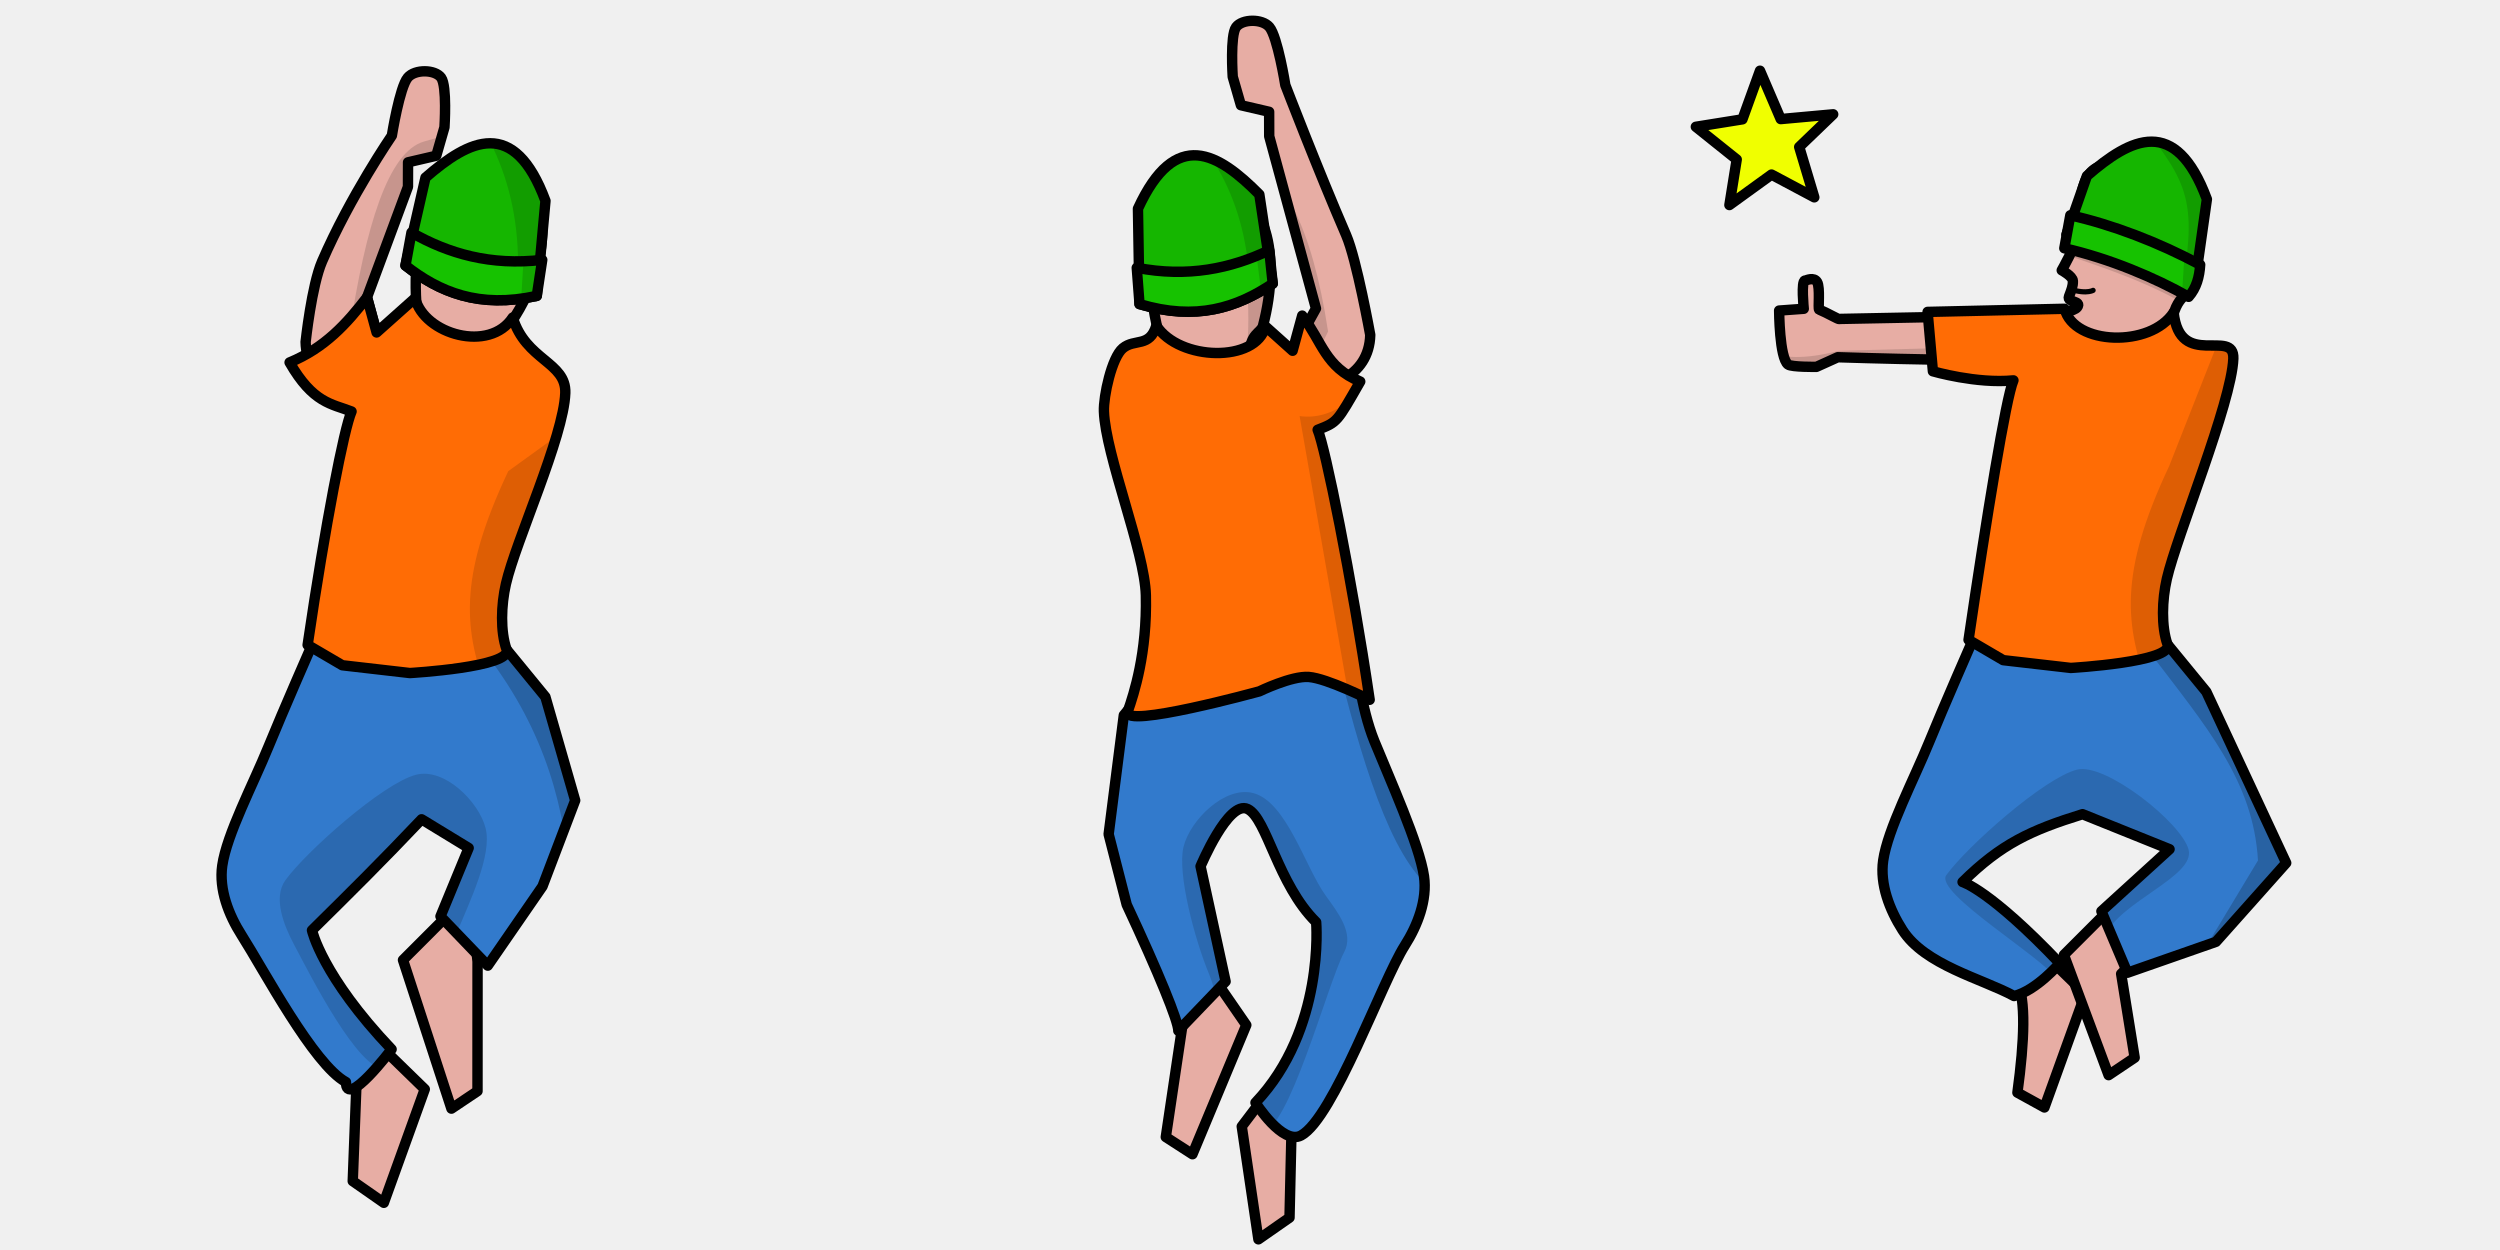
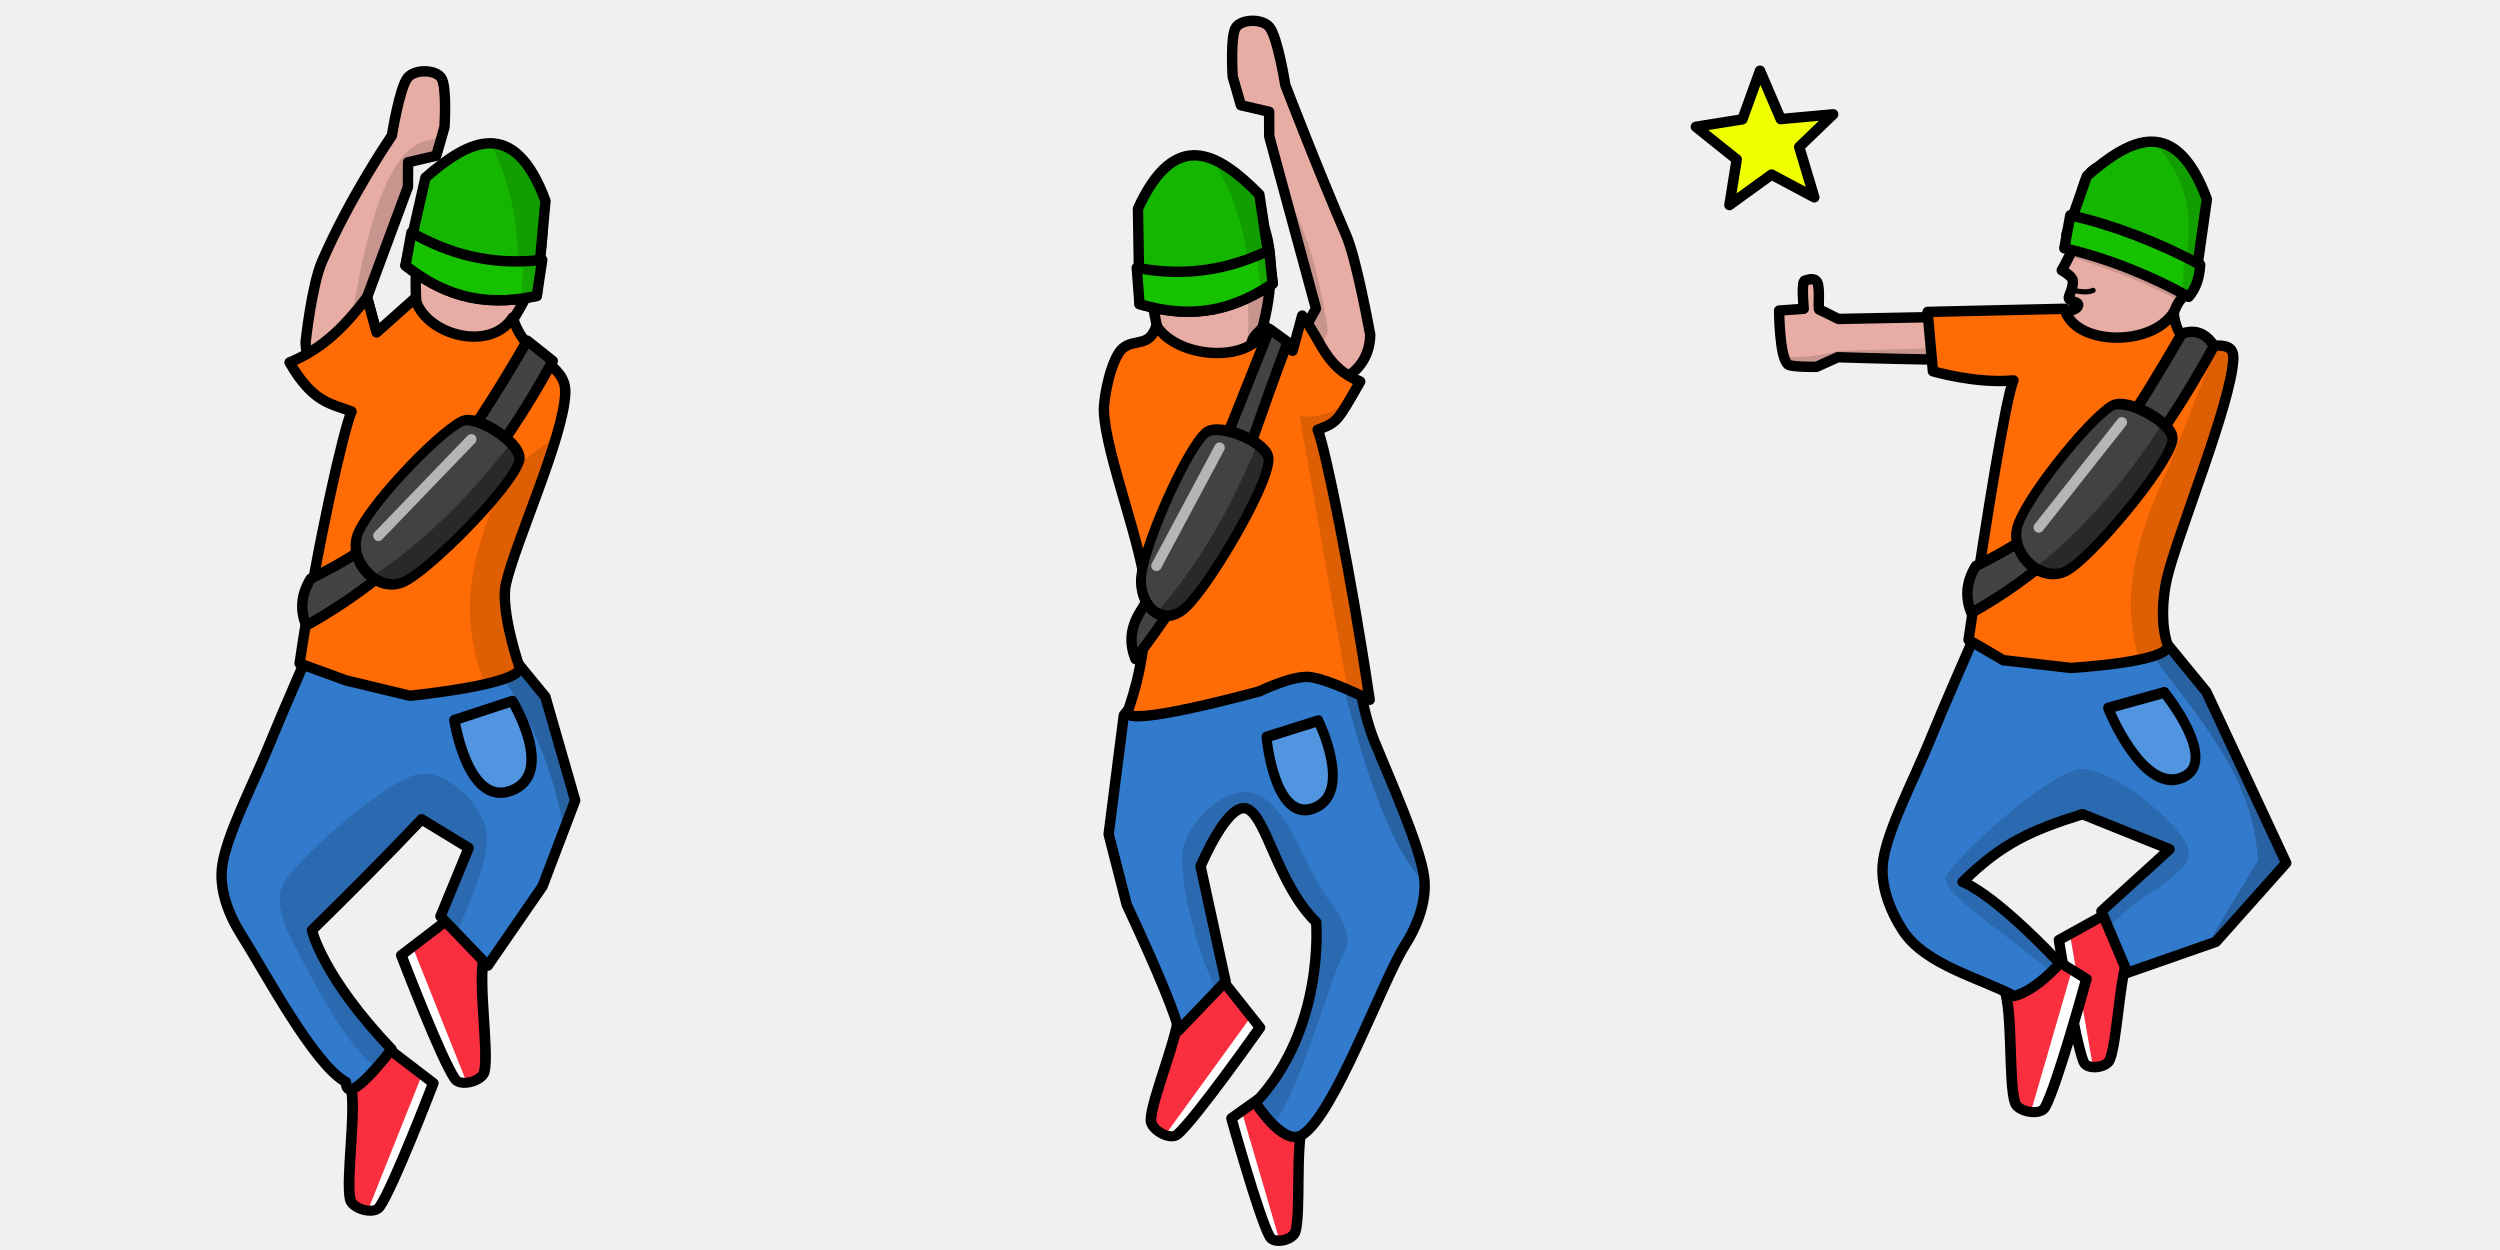
<svg xmlns="http://www.w3.org/2000/svg" width="100%" height="100%" viewBox="0 0 360 180" version="1.1" xml:space="preserve" style="fill-rule:evenodd;clip-rule:evenodd;stroke-linecap:round;stroke-linejoin:round;stroke-miterlimit:1.5;">
  <g transform="matrix(1.5,0,0,1.5,239.173,5.26488)">
-     <path d="M36.481,87.75C29.779,80.7 31.111,89.03 34.214,90.713C35.024,92.505 34.916,96.305 34.224,101.381L36.815,102.807L40.746,91.902L36.481,87.75Z" style="fill:rgb(231,173,164);stroke:black;stroke-width:1px;" />
-     <path d="M45.845,88.311L45.159,81.683L38.687,88.161L42.978,99.704L45.48,98.025L44.182,89.98L45.845,88.311Z" style="fill:rgb(231,173,164);stroke:black;stroke-width:1px;" />
+     <g transform="matrix(0.494739,0.091556,-0.0924799,0.499732,23.1094,12.5999)">
+       <path d="M69.976,138.334L64.403,131.442L56.31,138.039C56.31,138.039 62.923,156.426 65.208,159.841C66.132,161.223 69.66,160.156 70.02,158.534C70.814,154.949 68.908,142.565 69.976,138.334Z" style="fill:rgb(249,47,64);" />
+       <clipPath id="_clip1">
+         <path d="M69.976,138.334L64.403,131.442L56.31,138.039C56.31,138.039 62.923,156.426 65.208,159.841C66.132,161.223 69.66,160.156 70.02,158.534C70.814,154.949 68.908,142.565 69.976,138.334Z" />
+       </clipPath>
+       <g clip-path="url(#_clip1)">
+         <g transform="matrix(1.14666,0,0,1.22095,-48.9724,-32.3049)">
+           <path d="M92.535,136.033L82.296,144.346L91.407,160.923L101.697,159L92.535,136.033Z" style="fill:white;" />
+         </g>
+       </g>
+       <path d="M69.976,138.334L64.403,131.442L56.31,138.039C56.31,138.039 62.923,156.426 65.208,159.841C66.132,161.223 69.66,160.156 70.02,158.534C70.814,154.949 68.908,142.565 69.976,138.334Z" style="fill:none;stroke:black;stroke-width:1.98px;" />
+     </g>
+     <g transform="matrix(-0.57863,0.0566781,0.0532292,0.543421,-9.34755,41.1947)">
+       <path d="M-63.999,99.059L-69.572,92.167L-77.665,98.764C-77.665,98.764 -71.052,117.15 -68.767,120.566C-67.843,121.947 -64.315,120.881 -63.955,119.258C-63.161,115.674 -65.067,103.29 -63.999,99.059Z" style="fill:rgb(249,47,64);" />
+       <clipPath id="_clip2">
+         <path d="M-63.999,99.059L-69.572,92.167L-77.665,98.764C-77.665,98.764 -71.052,117.15 -68.767,120.566C-67.843,121.947 -64.315,120.881 -63.955,119.258C-63.161,115.674 -65.067,103.29 -63.999,99.059Z" />
+       </clipPath>
+       <g clip-path="url(#_clip2)">
+         <g transform="matrix(1.14666,0,1.69441e-17,1.22095,-182.256,-71.059)">
+           <path d="M92.535,136.033L82.296,144.346L91.407,160.923L101.697,159L92.535,136.033Z" style="fill:white;" />
+         </g>
+       </g>
+       <path d="M-63.999,99.059L-69.572,92.167L-77.665,98.764C-77.665,98.764 -71.052,117.15 -68.767,120.566C-67.843,121.947 -64.315,120.881 -63.955,119.258C-63.161,115.674 -65.067,103.29 -63.999,99.059Z" style="fill:none;stroke:black;stroke-width:1.77px;" />
+     </g>
    <path d="M49.025,27.423C49.619,24.145 51.216,25.157 51.09,23.076C50.945,20.681 51.693,15.934 50.288,13.864C48.983,11.942 45.583,12.617 43.873,12.375C40.277,11.867 40.291,14.888 39.953,19.053C39.875,20.016 38.479,22.438 38.479,22.438C38.479,22.438 39.527,22.999 39.547,23.463C39.567,23.958 39.4,24.34 39.169,24.965C38.956,25.541 40.438,25.351 39.965,25.983C39.355,26.797 34.376,26.768 34.376,26.768L17.116,27.108C17.118,27.211 15.95,26.514 15.191,26.209C15.06,26.157 15.311,24.096 14.996,23.571C14.681,23.046 13.981,23.411 13.831,23.422C13.444,23.45 13.711,26.133 13.711,26.133L11.348,26.304C11.348,26.304 11.366,30.842 12.206,31.486C12.538,31.74 14.929,31.709 14.929,31.709L16.977,30.784C16.977,30.784 35.267,31.382 36.899,30.832C36.186,32.452 50.984,36.176 51.133,31.958C51.238,28.982 48.277,29.919 49.025,27.423Z" style="fill:rgb(231,173,164);" />
-     <clipPath id="_clip1">
+     <clipPath id="_clip3">
      <path d="M49.025,27.423C49.619,24.145 51.216,25.157 51.09,23.076C50.945,20.681 51.693,15.934 50.288,13.864C48.983,11.942 45.583,12.617 43.873,12.375C40.277,11.867 40.291,14.888 39.953,19.053C39.875,20.016 38.479,22.438 38.479,22.438C38.479,22.438 39.527,22.999 39.547,23.463C39.567,23.958 39.4,24.34 39.169,24.965C38.956,25.541 40.438,25.351 39.965,25.983C39.355,26.797 34.376,26.768 34.376,26.768L17.116,27.108C17.118,27.211 15.95,26.514 15.191,26.209C15.06,26.157 15.311,24.096 14.996,23.571C14.681,23.046 13.981,23.411 13.831,23.422C13.444,23.45 13.711,26.133 13.711,26.133L11.348,26.304C11.348,26.304 11.366,30.842 12.206,31.486C12.538,31.74 14.929,31.709 14.929,31.709L16.977,30.784C16.977,30.784 35.267,31.382 36.899,30.832C36.186,32.452 50.984,36.176 51.133,31.958C51.238,28.982 48.277,29.919 49.025,27.423Z" />
    </clipPath>
-     <g clip-path="url(#_clip1)">
+     <g clip-path="url(#_clip3)">
      <path d="M46.38,7.942L40.711,9.583C37.276,10.547 39.752,10.447 38.197,20.732C43.887,22.627 49.537,24.558 53.523,27.972L46.38,7.942Z" style="fill-opacity:0.14;" />
      <path d="M30.537,29.801L17.079,30.166C13.581,31.065 11.764,30.792 10.187,30.352L13.647,41.392L28.973,48.632L30.537,29.801Z" style="fill-opacity:0.14;" />
      <g transform="matrix(0.666667,0,0,0.666667,-159.449,-3.50992)">
        <path d="M296.765,41.131C300.078,42.61 301.405,41.811 301.405,41.811" style="fill:none;stroke:black;stroke-width:0.75px;" />
      </g>
    </g>
    <path d="M49.025,27.423C49.619,24.145 51.216,25.157 51.09,23.076C50.945,20.681 51.693,15.934 50.288,13.864C48.983,11.942 45.583,12.617 43.873,12.375C40.277,11.867 40.291,14.888 39.953,19.053C39.875,20.016 38.479,22.438 38.479,22.438C38.479,22.438 39.527,22.999 39.547,23.463C39.567,23.958 39.4,24.34 39.169,24.965C38.956,25.541 40.438,25.351 39.965,25.983C39.355,26.797 34.376,26.768 34.376,26.768L17.116,27.108C17.118,27.211 15.95,26.514 15.191,26.209C15.06,26.157 15.311,24.096 14.996,23.571C14.681,23.046 13.981,23.411 13.831,23.422C13.444,23.45 13.711,26.133 13.711,26.133L11.348,26.304C11.348,26.304 11.366,30.842 12.206,31.486C12.538,31.74 14.929,31.709 14.929,31.709L16.977,30.784C16.977,30.784 35.267,31.382 36.899,30.832C36.186,32.452 50.984,36.176 51.133,31.958C51.238,28.982 48.277,29.919 49.025,27.423Z" style="fill:none;stroke:black;stroke-width:1px;" />
    <g transform="matrix(1,0,0,1,-49.0654,-0.0126953)">
      <path d="M101.479,15.629C98.475,7.531 94.176,9.731 89.96,13.397L87.991,19.022C93.58,18.537 96.319,22.356 100.435,22.972L101.479,15.629Z" style="fill:rgb(21,182,0);" />
-       <clipPath id="_clip2">
+       <clipPath id="_clip4">
        <path d="M101.479,15.629C98.475,7.531 94.176,9.731 89.96,13.397L87.991,19.022C93.58,18.537 96.319,22.356 100.435,22.972L101.479,15.629Z" />
      </clipPath>
-       <g clip-path="url(#_clip2)">
+       <g clip-path="url(#_clip4)">
        <g transform="matrix(-1,0,0,1,209.309,1.77162)">
          <path d="M113.369,7.554L110.815,4.382C107.381,5.346 105.194,12.5 103.639,22.785L105.425,26.073L111.122,26.243C108.388,14.792 109.374,12.847 113.369,7.554Z" style="fill-opacity:0.14;" />
        </g>
      </g>
      <path d="M101.479,15.629C98.475,7.531 94.176,9.731 89.96,13.397L87.991,19.022C93.58,18.537 96.319,22.356 100.435,22.972L101.479,15.629Z" style="fill:none;stroke:black;stroke-width:1px;" />
    </g>
    <g transform="matrix(1,0,0,1,-49.0654,-0.0126953)">
      <path d="M100.834,21.916C96.839,19.77 92.382,18.068 88.366,17.17L87.791,20.336C92.095,21.31 96.497,23.166 99.724,24.999C100.478,24.146 100.763,23.079 100.834,21.916Z" style="fill:rgb(22,194,0);" />
-       <clipPath id="_clip3">
+       <clipPath id="_clip5">
        <path d="M100.834,21.916C96.839,19.77 92.382,18.068 88.366,17.17L87.791,20.336C92.095,21.31 96.497,23.166 99.724,24.999C100.478,24.146 100.763,23.079 100.834,21.916Z" />
      </clipPath>
-       <g clip-path="url(#_clip3)">
+       <g clip-path="url(#_clip5)">
        <g transform="matrix(-1,0,0,1,209.309,1.77162)">
          <path d="M109.945,18.503L105.542,19.257L105.848,41.119L110.411,26.246L109.945,18.503Z" style="fill-opacity:0.14;" />
        </g>
      </g>
      <path d="M100.834,21.916C96.839,19.77 92.382,18.068 88.366,17.17L87.791,20.336C92.095,21.31 96.497,23.166 99.724,24.999C100.478,24.146 100.763,23.079 100.834,21.916Z" style="fill:none;stroke:black;stroke-width:1px;" />
    </g>
    <path d="M48.631,58.349C49.934,59.88 32.841,57.382 30.017,57.758C30.017,57.758 27.12,64.365 25.761,67.707C24.314,71.265 21.765,76.096 21.335,79.106C21.01,81.387 21.947,83.823 23.185,85.767C25.337,89.145 30.801,90.427 33.904,92.11C36.044,91.588 38.285,88.962 38.285,88.962C31.584,81.912 28.958,81.164 28.958,81.164C32.659,77.512 35.501,76.196 40.473,74.652L48.828,78.015L42.286,83.97L44.787,89.874L53.283,86.905L60.026,79.334L52.357,62.898L48.631,58.349Z" style="fill:rgb(50,122,204);" />
-     <clipPath id="_clip4">
+     <clipPath id="_clip6">
      <path d="M48.631,58.349C49.934,59.88 32.841,57.382 30.017,57.758C30.017,57.758 27.12,64.365 25.761,67.707C24.314,71.265 21.765,76.096 21.335,79.106C21.01,81.387 21.947,83.823 23.185,85.767C25.337,89.145 30.801,90.427 33.904,92.11C36.044,91.588 38.285,88.962 38.285,88.962C31.584,81.912 28.958,81.164 28.958,81.164C32.659,77.512 35.501,76.196 40.473,74.652L48.828,78.015L42.286,83.97L44.787,89.874L53.283,86.905L60.026,79.334L52.357,62.898L48.631,58.349Z" />
    </clipPath>
-     <g clip-path="url(#_clip4)">
+     <g clip-path="url(#_clip6)">
      <path d="M39.939,70.374C36.735,71.206 29.348,77.792 27.394,80.505C26.186,82.184 36.913,88.569 37.881,90.397C39.482,93.42 41.046,90.179 42.65,86.325C44.006,83.064 51.3,80.628 50.66,78.07C50.02,75.511 42.66,69.669 39.939,70.374Z" style="fill-opacity:0.14;" />
      <path d="M50.755,51.899L46.772,58.915C52.424,66.334 56.867,71.446 57.318,79.096L51.57,88.636L63.075,79.789L50.755,51.899Z" style="fill-opacity:0.2;" />
+       <g transform="matrix(0.587327,0.0256891,-0.0285048,0.6517,-132.787,-7.61618)">
+         <path d="M313.038,95.959L303.959,98.622C303.959,98.622 310.067,110.811 316.347,108.451C322.881,105.995 313.038,95.959 313.038,95.959Z" style="fill:rgb(81,149,225);stroke:black;stroke-width:1.61px;" />
+       </g>
    </g>
    <path d="M48.631,58.349C49.934,59.88 32.841,57.382 30.017,57.758C30.017,57.758 27.12,64.365 25.761,67.707C24.314,71.265 21.765,76.096 21.335,79.106C21.01,81.387 21.947,83.823 23.185,85.767C25.337,89.145 30.801,90.427 33.904,92.11C36.044,91.588 38.285,88.962 38.285,88.962C31.584,81.912 28.958,81.164 28.958,81.164C32.659,77.512 35.501,76.196 40.473,74.652L48.828,78.015L42.286,83.97L44.787,89.874L53.283,86.905L60.026,79.334L52.357,62.898L48.631,58.349Z" style="fill:none;stroke:black;stroke-width:1px;" />
    <path d="M49.22,26.485C47.014,29.889 39.636,29.634 38.757,26.132L25.601,26.433L26.11,32.135C26.11,32.135 30.284,33.354 33.841,33.006C33.128,34.626 31.251,46.218 29.532,57.915L32.862,59.865L39.346,60.612C39.346,60.612 49.224,60.05 48.631,58.349C48.028,56.622 48.102,54.099 48.57,52.053C49.51,47.95 54.801,35.13 54.95,30.912C55.055,27.936 49.799,32.012 49.22,26.485Z" style="fill:rgb(255,108,5);" />
-     <clipPath id="_clip5">
+     <clipPath id="_clip7">
      <path d="M49.22,26.485C47.014,29.889 39.636,29.634 38.757,26.132L25.601,26.433L26.11,32.135C26.11,32.135 30.284,33.354 33.841,33.006C33.128,34.626 31.251,46.218 29.532,57.915L32.862,59.865L39.346,60.612C39.346,60.612 49.224,60.05 48.631,58.349C48.028,56.622 48.102,54.099 48.57,52.053C49.51,47.95 54.801,35.13 54.95,30.912C55.055,27.936 49.799,32.012 49.22,26.485Z" />
    </clipPath>
-     <g clip-path="url(#_clip5)">
+     <g clip-path="url(#_clip7)">
      <path d="M54.471,26.817L48.794,41.229C43.878,51.645 44.572,56.648 46.877,62.703L56.505,55.657L59.483,29.54L54.471,26.817Z" style="fill-opacity:0.13;" />
    </g>
    <path d="M49.22,26.485C47.014,29.889 39.636,29.634 38.757,26.132L25.601,26.433L26.11,32.135C26.11,32.135 30.284,33.354 33.841,33.006C33.128,34.626 31.251,46.218 29.532,57.915L32.862,59.865L39.346,60.612C39.346,60.612 49.224,60.05 48.631,58.349C48.028,56.622 48.102,54.099 48.57,52.053C49.51,47.95 54.801,35.13 54.95,30.912C55.055,27.936 49.799,32.012 49.22,26.485Z" style="fill:none;stroke:black;stroke-width:1px;" />
+     <g transform="matrix(1,0,0,1,-0.140146,-0.406913)">
+       <g transform="matrix(0.666667,0,0,0.666667,0,-4)">
+         <path d="M79.861,51.149C78.597,49.197 77.021,48.754 75.22,49.397C61.182,73.723 55.361,78.003 45.555,82.857C44.077,85.266 44.061,87.49 44.908,89.603C58.818,81.888 69.853,69.425 79.861,51.149Z" style="fill:rgb(67,67,67);stroke:black;stroke-width:1.5px;" />
+       </g>
+       <g transform="matrix(0.537787,0.393992,-0.458018,0.625181,27.2653,-45.5889)">
+         <path d="M101.774,71.505C100.707,69.557 92.752,70.493 91.764,72.42C90.2,75.471 89.489,88.868 91.263,91.832C93.038,94.795 98.748,95.256 100.522,92.292C102.297,89.328 103.425,74.521 101.774,71.505Z" style="fill:rgb(66,66,66);" />
+         <clipPath id="_clip8">
+           <path d="M101.774,71.505C100.707,69.557 92.752,70.493 91.764,72.42C90.2,75.471 89.489,88.868 91.263,91.832C93.038,94.795 98.748,95.256 100.522,92.292C102.297,89.328 103.425,74.521 101.774,71.505Z" />
+         </clipPath>
+         <g clip-path="url(#_clip8)">
+           <g transform="matrix(0.756147,-0.562923,0.654402,0.650445,-17.7201,93.4081)">
+             <path d="M114.815,56.295L109.287,51.591C100.739,63.842 91.868,72.182 82.744,77.477L89.293,82.757L114.815,56.295Z" style="fill-opacity:0.38;" />
+           </g>
+           <g transform="matrix(0.745214,-0.57361,0.666826,0.64104,1.56889,71.7472)">
+             <path d="M67.867,63.259L54.485,77.151" style="fill:none;stroke:rgb(181,181,181);stroke-width:1.5px;" />
+           </g>
+         </g>
+         <path d="M101.774,71.505C100.707,69.557 92.752,70.493 91.764,72.42C90.2,75.471 89.489,88.868 91.263,91.832C93.038,94.795 98.748,95.256 100.522,92.292C102.297,89.328 103.425,74.521 101.774,71.505Z" style="fill:none;stroke:black;stroke-width:1.38px;" />
+       </g>
+     </g>
    <g transform="matrix(0.825036,-0.0750114,0.0749358,0.824205,-212.092,8.40385)">
      <path d="M266.955,18.079L268.841,23.882L274.943,23.882L270.681,27.298L271.892,33.273L267.195,30.196L262.018,33.273L263.338,28.086L258.967,23.882L264.418,23.508L266.955,18.079Z" style="fill:rgb(240,255,0);stroke:black;stroke-width:1.21px;" />
    </g>
  </g>
  <g transform="matrix(-1.5,0,0,1.5,240.366,8.63839)">
-     <path d="M36.514,96.412C29.812,89.362 31.144,97.692 34.247,99.375L36.261,102.897L36.451,111.133L39.437,113.216L41.036,102.378L36.514,96.412Z" style="fill:rgb(231,173,164);stroke:black;stroke-width:1px;" />
-     <path d="M46.572,91.612L45.886,84.983L40.599,92.648L45.768,105.048L48.328,103.397L46.572,91.612Z" style="fill:rgb(231,173,164);stroke:black;stroke-width:1px;" />
+     <g transform="matrix(-0.501891,0.0354245,0.035782,0.506956,65.3532,29.6272)">
+       <path d="M69.976,138.334L64.403,131.442L56.31,138.039C56.31,138.039 62.923,156.426 65.208,159.841C66.132,161.223 69.66,160.156 70.02,158.534C70.814,154.949 68.908,142.565 69.976,138.334Z" style="fill:rgb(249,47,64);" />
+       <clipPath id="_clip9">
+         <path d="M69.976,138.334L64.403,131.442L56.31,138.039C56.31,138.039 62.923,156.426 65.208,159.841C66.132,161.223 69.66,160.156 70.02,158.534C70.814,154.949 68.908,142.565 69.976,138.334Z" />
+       </clipPath>
+       <g clip-path="url(#_clip9)">
+         <g transform="matrix(1.14666,0,0,1.22095,-48.9724,-32.3049)">
+           <path d="M92.535,136.033L82.296,144.346L91.407,160.923L101.697,159L92.535,136.033Z" style="fill:white;" />
+         </g>
+       </g>
+       <path d="M69.976,138.334L64.403,131.442L56.31,138.039C56.31,138.039 62.923,156.426 65.208,159.841C66.132,161.223 69.66,160.156 70.02,158.534C70.814,154.949 68.908,142.565 69.976,138.334Z" style="fill:none;stroke:black;stroke-width:1.98px;" />
+     </g>
+     <g transform="matrix(0.563637,-0.142613,0.133935,0.52934,-10.9381,27.8427)">
+       <path d="M69.976,138.334L64.403,131.442L56.31,138.039C56.31,138.039 62.923,156.426 65.208,159.841C66.132,161.223 69.66,160.156 70.02,158.534C70.814,154.949 68.908,142.565 69.976,138.334Z" style="fill:rgb(249,47,64);" />
+       <clipPath id="_clip10">
+         <path d="M69.976,138.334L64.403,131.442L56.31,138.039C56.31,138.039 62.923,156.426 65.208,159.841C66.132,161.223 69.66,160.156 70.02,158.534C70.814,154.949 68.908,142.565 69.976,138.334Z" />
+       </clipPath>
+       <g clip-path="url(#_clip10)">
+         <g transform="matrix(1.14666,0,0,1.22095,-48.9724,-32.3049)">
+           <path d="M92.535,136.033L82.296,144.346L91.407,160.923L101.697,159L92.535,136.033Z" style="fill:white;" />
+         </g>
+       </g>
+       <path d="M69.976,138.334L64.403,131.442L56.31,138.039C56.31,138.039 62.923,156.426 65.208,159.841C66.132,161.223 69.66,160.156 70.02,158.534C70.814,154.949 68.908,142.565 69.976,138.334Z" style="fill:none;stroke:black;stroke-width:1.77px;" />
+     </g>
    <path d="M48.555,27.91C51.463,18.212 48.815,13.595 43.662,12.867C38.606,12.152 37.242,18.812 38.995,25.506C39.182,26.218 40.269,26.251 40.265,28.247L36.154,27.915L33.911,23.858L38.4,7.324L38.407,4.974L41.116,4.343L41.903,1.611C41.903,1.611 42.168,-2.359 41.581,-3.155C40.995,-3.951 39.074,-3.978 38.384,-3.166C37.596,-2.239 36.853,2.41 36.853,2.41C36.853,2.41 33.73,10.54 31.01,16.822C30.004,19.146 28.701,26.39 28.701,26.39C28.79,30.414 32.871,32.188 36.899,30.832C36.186,32.452 51.263,38.187 51.412,33.969C51.517,30.994 47.807,30.406 48.555,27.91Z" style="fill:rgb(231,173,164);" />
-     <clipPath id="_clip6">
+     <clipPath id="_clip11">
      <path d="M48.555,27.91C51.463,18.212 48.815,13.595 43.662,12.867C38.606,12.152 37.242,18.812 38.995,25.506C39.182,26.218 40.269,26.251 40.265,28.247L36.154,27.915L33.911,23.858L38.4,7.324L38.407,4.974L41.116,4.343L41.903,1.611C41.903,1.611 42.168,-2.359 41.581,-3.155C40.995,-3.951 39.074,-3.978 38.384,-3.166C37.596,-2.239 36.853,2.41 36.853,2.41C36.853,2.41 33.73,10.54 31.01,16.822C30.004,19.146 28.701,26.39 28.701,26.39C28.79,30.414 32.871,32.188 36.899,30.832C36.186,32.452 51.263,38.187 51.412,33.969C51.517,30.994 47.807,30.406 48.555,27.91Z" />
    </clipPath>
-     <g clip-path="url(#_clip6)">
+     <g clip-path="url(#_clip11)">
      <path d="M46.38,7.942L40.711,9.583C37.276,10.547 34.305,15.785 32.749,26.07L35.321,31.274L41.017,31.444C39.096,20.584 41.909,13.587 46.38,7.942Z" style="fill-opacity:0.14;" />
    </g>
    <path d="M48.555,27.91C51.463,18.212 48.815,13.595 43.662,12.867C38.606,12.152 37.242,18.812 38.995,25.506C39.182,26.218 40.269,26.251 40.265,28.247L36.154,27.915L33.911,23.858L38.4,7.324L38.407,4.974L41.116,4.343L41.903,1.611C41.903,1.611 42.168,-2.359 41.581,-3.155C40.995,-3.951 39.074,-3.978 38.384,-3.166C37.596,-2.239 36.853,2.41 36.853,2.41C36.853,2.41 33.73,10.54 31.01,16.822C30.004,19.146 28.701,26.39 28.701,26.39C28.79,30.414 32.871,32.188 36.899,30.832C36.186,32.452 51.263,38.187 51.412,33.969C51.517,30.994 47.807,30.406 48.555,27.91Z" style="fill:none;stroke:black;stroke-width:1px;" />
    <g transform="matrix(0.997205,-0.074713,0.074713,0.997205,-2.35958,2.94768)">
      <g transform="matrix(1,0,0,1,-49.0654,-0.0126953)">
        <path d="M101.431,15.294C98.427,7.197 94.127,9.397 89.912,13.063L87.99,21.502C91.23,24.048 95.049,25.647 100.596,24.417L101.431,15.294Z" style="fill:rgb(21,182,0);" />
-         <clipPath id="_clip7">
+         <clipPath id="_clip12">
          <path d="M101.431,15.294C98.427,7.197 94.127,9.397 89.912,13.063L87.99,21.502C91.23,24.048 95.049,25.647 100.596,24.417L101.431,15.294Z" />
        </clipPath>
-         <g clip-path="url(#_clip7)">
+         <g clip-path="url(#_clip12)">
          <g transform="matrix(0.997205,0.074713,-0.074713,0.997205,51.6386,-2.75045)">
            <path d="M45.23,7.616L40.711,9.583C37.276,10.547 35.09,17.701 33.535,27.986L35.321,31.274L41.017,31.444C39.096,20.584 40.759,13.26 45.23,7.616Z" style="fill-opacity:0.14;" />
          </g>
        </g>
        <path d="M101.431,15.294C98.427,7.197 94.127,9.397 89.912,13.063L87.99,21.502C91.23,24.048 95.049,25.647 100.596,24.417L101.431,15.294Z" style="fill:none;stroke:black;stroke-width:1px;" />
      </g>
      <g transform="matrix(1,0,0,1,-49.0654,-0.0126953)">
        <path d="M101.121,20.96C96.164,21.538 92.136,20.367 88.565,18.336L87.99,21.502C91.23,24.048 95.049,25.647 100.596,24.417L101.121,20.96Z" style="fill:rgb(22,194,0);" />
-         <clipPath id="_clip8">
+         <clipPath id="_clip13">
          <path d="M101.121,20.96C96.164,21.538 92.136,20.367 88.565,18.336L87.99,21.502C91.23,24.048 95.049,25.647 100.596,24.417L101.121,20.96Z" />
        </clipPath>
-         <g clip-path="url(#_clip8)">
+         <g clip-path="url(#_clip13)">
          <g transform="matrix(0.997205,0.074713,-0.074713,0.997205,-46.1858,-10.0797)">
            <path d="M137.818,17.95L133.123,17.185L133.68,21.679L137.041,24.092L137.818,17.95Z" style="fill-opacity:0.14;" />
          </g>
        </g>
        <path d="M101.121,20.96C96.164,21.538 92.136,20.367 88.565,18.336L87.99,21.502C91.23,24.048 95.049,25.647 100.596,24.417L101.121,20.96Z" style="fill:none;stroke:black;stroke-width:1px;" />
      </g>
    </g>
    <path d="M48.631,58.349C49.934,59.88 32.841,57.382 30.017,57.758C30.017,57.758 29.657,62.067 28.298,65.409C26.851,68.967 23.97,75.351 23.54,78.361C23.215,80.642 24.152,83.078 25.39,85.021C27.542,88.399 32.234,101.562 35.337,103.245C37.116,104.21 39.718,100.097 39.718,100.097C33.016,93.046 33.893,82.769 33.893,82.769C37.595,79.117 38.618,72.802 40.468,71.908C42.317,71.014 44.991,77.406 44.991,77.406L42.586,88.463L47.127,93.194C47.105,92.304 49.042,87.587 52.079,81.091L53.815,74.325L52.357,62.898L48.631,58.349Z" style="fill:rgb(50,122,204);" />
-     <clipPath id="_clip9">
+     <clipPath id="_clip14">
      <path d="M48.631,58.349C49.934,59.88 32.841,57.382 30.017,57.758C30.017,57.758 29.657,62.067 28.298,65.409C26.851,68.967 23.97,75.351 23.54,78.361C23.215,80.642 24.152,83.078 25.39,85.021C27.542,88.399 32.234,101.562 35.337,103.245C37.116,104.21 39.718,100.097 39.718,100.097C33.016,93.046 33.893,82.769 33.893,82.769C37.595,79.117 38.618,72.802 40.468,71.908C42.317,71.014 44.991,77.406 44.991,77.406L42.586,88.463L47.127,93.194C47.105,92.304 49.042,87.587 52.079,81.091L53.815,74.325L52.357,62.898L48.631,58.349Z" />
    </clipPath>
-     <g clip-path="url(#_clip9)">
+     <g clip-path="url(#_clip14)">
      <path d="M39.939,70.374C36.735,71.206 34.944,77.485 32.99,80.199C31.781,81.878 30.238,83.828 31.206,85.656C32.808,88.679 36.571,103.049 39.165,102.894C41.758,102.738 42.574,91.602 44.177,87.748C45.533,84.487 47.261,78.076 46.621,75.517C45.981,72.959 42.66,69.669 39.939,70.374Z" style="fill-opacity:0.14;" />
      <path d="M31.195,60.464L14.045,47.854L22.055,70.341L21.268,80.423C25.507,79.031 28.527,70.743 31.195,60.464Z" style="fill-opacity:0.2;" />
+       <g transform="matrix(-0.587327,0.0256891,0.0285048,0.6517,133.582,-9.86518)">
+         <path d="M175.213,105.556L166.865,108.297C166.865,108.297 168.754,120.832 175.033,118.472C181.568,116.016 175.213,105.556 175.213,105.556Z" style="fill:rgb(81,149,225);stroke:black;stroke-width:1.61px;" />
+       </g>
    </g>
    <path d="M48.631,58.349C49.934,59.88 32.841,57.382 30.017,57.758C30.017,57.758 29.657,62.067 28.298,65.409C26.851,68.967 23.97,75.351 23.54,78.361C23.215,80.642 24.152,83.078 25.39,85.021C27.542,88.399 32.234,101.562 35.337,103.245C37.116,104.21 39.718,100.097 39.718,100.097C33.016,93.046 33.893,82.769 33.893,82.769C37.595,79.117 38.618,72.802 40.468,71.908C42.317,71.014 44.991,77.406 44.991,77.406L42.586,88.463L47.127,93.194C47.105,92.304 49.042,87.587 52.079,81.091L53.815,74.325L52.357,62.898L48.631,58.349Z" style="fill:none;stroke:black;stroke-width:1px;" />
    <path d="M49.236,25.508C47.03,28.912 39.641,29.077 38.763,25.574L36.154,27.915L35.233,24.54C33.307,27.056 33.031,29.483 29.662,30.869C31.917,34.795 31.837,34.758 33.749,35.502C33.035,37.121 30.474,49.724 28.755,61.421C28.755,61.421 32.837,59.363 34.602,59.229C36.245,59.103 39.346,60.612 39.346,60.612C39.346,60.612 52.574,64.248 51.98,62.547C51.377,60.82 50.112,56.936 50.242,51.392C50.341,47.183 54.119,37.946 54.268,33.728C54.319,32.287 53.521,28.553 52.448,27.666C51.307,26.722 49.883,27.632 49.236,25.508Z" style="fill:rgb(255,108,5);" />
-     <clipPath id="_clip10">
+     <clipPath id="_clip15">
      <path d="M49.236,25.508C47.03,28.912 39.641,29.077 38.763,25.574L36.154,27.915L35.233,24.54C33.307,27.056 33.031,29.483 29.662,30.869C31.917,34.795 31.837,34.758 33.749,35.502C33.035,37.121 30.474,49.724 28.755,61.421C28.755,61.421 32.837,59.363 34.602,59.229C36.245,59.103 39.346,60.612 39.346,60.612C39.346,60.612 52.574,64.248 51.98,62.547C51.377,60.82 50.112,56.936 50.242,51.392C50.341,47.183 54.119,37.946 54.268,33.728C54.319,32.287 53.521,28.553 52.448,27.666C51.307,26.722 49.883,27.632 49.236,25.508Z" />
    </clipPath>
-     <g clip-path="url(#_clip10)">
+     <g clip-path="url(#_clip15)">
      <path d="M35.482,34.183C32.27,34.642 29.219,32.248 26.306,27.435C21.39,37.852 19.414,62.667 21.719,68.721L30.377,63.325L35.482,34.183Z" style="fill-opacity:0.13;" />
    </g>
    <path d="M49.236,25.508C47.03,28.912 39.641,29.077 38.763,25.574L36.154,27.915L35.233,24.54C33.307,27.056 33.031,29.483 29.662,30.869C31.917,34.795 31.837,34.758 33.749,35.502C33.035,37.121 30.474,49.724 28.755,61.421C28.755,61.421 32.837,59.363 34.602,59.229C36.245,59.103 39.346,60.612 39.346,60.612C39.346,60.612 52.574,64.248 51.98,62.547C51.377,60.82 50.112,56.936 50.242,51.392C50.341,47.183 54.119,37.946 54.268,33.728C54.319,32.287 53.521,28.553 52.448,27.666C51.307,26.722 49.883,27.632 49.236,25.508Z" style="fill:none;stroke:black;stroke-width:1px;" />
+     <g transform="matrix(-1,0,0,1,89.2811,0.113467)">
+       <g transform="matrix(0.666667,0,0,0.666667,0,-4)">
+         <path d="M78.985,46.459L76.375,44.563C68.653,64.035 65.319,72.947 57.711,85.347C56.232,87.757 56.216,89.98 57.063,92.093C70.751,74.008 71.363,66.442 78.985,46.459Z" style="fill:rgb(67,67,67);stroke:black;stroke-width:1.5px;" />
+       </g>
+       <g transform="matrix(0.603879,0.282444,-0.328343,0.702014,13.1295,-41.0729)">
+         <path d="M101.628,72.103C100.561,70.155 92.752,70.493 91.764,72.42C90.2,75.471 90.635,89.537 92.41,92.501C94.184,95.465 97.9,96.341 99.674,93.377C101.449,90.413 103.279,75.119 101.628,72.103Z" style="fill:rgb(66,66,66);" />
+         <clipPath id="_clip16">
+           <path d="M101.628,72.103C100.561,70.155 92.752,70.493 91.764,72.42C90.2,75.471 90.635,89.537 92.41,92.501C94.184,95.465 97.9,96.341 99.674,93.377C101.449,90.413 103.279,75.119 101.628,72.103Z" />
+         </clipPath>
+         <g clip-path="url(#_clip16)">
+           <g transform="matrix(0.756147,-0.562923,0.654402,0.650445,-17.7201,93.4081)">
+             <path d="M114.815,56.295L109.287,51.591C100.739,63.842 91.868,72.182 82.744,77.477L89.293,82.757L114.815,56.295Z" style="fill-opacity:0.38;" />
+           </g>
+           <g transform="matrix(0.756147,-0.562923,0.654402,0.650445,1.78612,70.3987)">
+             <path d="M67.867,63.259L54.485,77.151" style="fill:none;stroke:rgb(181,181,181);stroke-width:1.5px;" />
+           </g>
+         </g>
+         <path d="M101.628,72.103C100.561,70.155 92.752,70.493 91.764,72.42C90.2,75.471 90.635,89.537 92.41,92.501C94.184,95.465 97.9,96.341 99.674,93.377C101.449,90.413 103.279,75.119 101.628,72.103Z" style="fill:none;stroke:black;stroke-width:1.38px;" />
+       </g>
+     </g>
  </g>
  <g transform="matrix(1.5,0,0,1.5,0,6)">
-     <path d="M36.514,96.412C29.812,89.362 31.144,97.692 34.247,99.375L33.863,109.386L36.848,111.469L40.779,100.564L36.514,96.412Z" style="fill:rgb(231,173,164);stroke:black;stroke-width:1px;" />
-     <path d="M45.845,88.311L45.159,81.683L38.687,88.161L43.338,102.428L45.84,100.749L45.845,88.311Z" style="fill:rgb(231,173,164);stroke:black;stroke-width:1px;" />
+     <g transform="matrix(0.581399,0,0,0.546021,5.78503,12.3289)">
+       <path d="M69.976,138.334L64.403,131.442L56.31,138.039C56.31,138.039 62.923,156.426 65.208,159.841C66.132,161.223 69.66,160.156 70.02,158.534C70.814,154.949 68.908,142.565 69.976,138.334Z" style="fill:rgb(249,47,64);" />
+       <clipPath id="_clip17">
+         <path d="M69.976,138.334L64.403,131.442L56.31,138.039C56.31,138.039 62.923,156.426 65.208,159.841C66.132,161.223 69.66,160.156 70.02,158.534C70.814,154.949 68.908,142.565 69.976,138.334Z" />
+       </clipPath>
+       <g clip-path="url(#_clip17)">
+         <g transform="matrix(1.14666,0,0,1.22095,-48.9724,-32.3049)">
+           <path d="M92.535,136.033L82.296,144.346L91.407,160.923L101.697,159L92.535,136.033Z" style="fill:white;" />
+         </g>
+       </g>
+       <path d="M69.976,138.334L64.403,131.442L56.31,138.039C56.31,138.039 62.923,156.426 65.208,159.841C66.132,161.223 69.66,160.156 70.02,158.534C70.814,154.949 68.908,142.565 69.976,138.334Z" style="fill:none;stroke:black;stroke-width:1.77px;" />
+     </g>
+     <g transform="matrix(-0.581399,0,0,0.546021,74.3367,24.606)">
+       <path d="M69.976,138.334L64.403,131.442L56.31,138.039C56.31,138.039 62.923,156.426 65.208,159.841C66.132,161.223 69.66,160.156 70.02,158.534C70.814,154.949 68.908,142.565 69.976,138.334Z" style="fill:rgb(249,47,64);" />
+       <clipPath id="_clip18">
+         <path d="M69.976,138.334L64.403,131.442L56.31,138.039C56.31,138.039 62.923,156.426 65.208,159.841C66.132,161.223 69.66,160.156 70.02,158.534C70.814,154.949 68.908,142.565 69.976,138.334Z" />
+       </clipPath>
+       <g clip-path="url(#_clip18)">
+         <g transform="matrix(1.14666,0,0,1.22095,-48.9724,-32.3049)">
+           <path d="M92.535,136.033L82.296,144.346L91.407,160.923L101.697,159L92.535,136.033Z" style="fill:white;" />
+         </g>
+       </g>
+       <path d="M69.976,138.334L64.403,131.442L56.31,138.039C56.31,138.039 62.923,156.426 65.208,159.841C66.132,161.223 69.66,160.156 70.02,158.534C70.814,154.949 68.908,142.565 69.976,138.334Z" style="fill:none;stroke:black;stroke-width:1.77px;" />
+     </g>
    <path d="M48.394,27.91C54.43,19.874 52.315,11.442 47.162,10.714C41.568,9.923 39.199,18.877 40.094,26.517L36.154,27.915L35.233,24.54L39.165,13.932L39.172,11.582L41.881,10.951L42.668,8.219C42.668,8.219 42.933,4.249 42.346,3.453C41.76,2.657 39.839,2.63 39.149,3.442C38.361,4.369 37.618,9.018 37.618,9.018C37.618,9.018 33.641,14.809 30.921,21.091C29.915,23.416 29.339,28.828 29.339,28.828C29.429,32.853 32.871,32.188 36.899,30.832C36.186,32.452 51.263,38.187 51.412,33.969C51.517,30.994 47.646,30.406 48.394,27.91Z" style="fill:rgb(231,173,164);" />
-     <clipPath id="_clip11">
+     <clipPath id="_clip19">
      <path d="M48.394,27.91C54.43,19.874 52.315,11.442 47.162,10.714C41.568,9.923 39.199,18.877 40.094,26.517L36.154,27.915L35.233,24.54L39.165,13.932L39.172,11.582L41.881,10.951L42.668,8.219C42.668,8.219 42.933,4.249 42.346,3.453C41.76,2.657 39.839,2.63 39.149,3.442C38.361,4.369 37.618,9.018 37.618,9.018C37.618,9.018 33.641,14.809 30.921,21.091C29.915,23.416 29.339,28.828 29.339,28.828C29.429,32.853 32.871,32.188 36.899,30.832C36.186,32.452 51.263,38.187 51.412,33.969C51.517,30.994 47.646,30.406 48.394,27.91Z" />
    </clipPath>
-     <g clip-path="url(#_clip11)">
+     <g clip-path="url(#_clip19)">
      <path d="M46.38,7.942L40.711,9.583C37.276,10.547 35.09,17.701 33.535,27.986L35.321,31.274L46.38,7.942Z" style="fill-opacity:0.14;" />
    </g>
    <path d="M48.394,27.91C54.43,19.874 52.315,11.442 47.162,10.714C41.568,9.923 39.199,18.877 40.094,26.517L36.154,27.915L35.233,24.54L39.165,13.932L39.172,11.582L41.881,10.951L42.668,8.219C42.668,8.219 42.933,4.249 42.346,3.453C41.76,2.657 39.839,2.63 39.149,3.442C38.361,4.369 37.618,9.018 37.618,9.018C37.618,9.018 33.641,14.809 30.921,21.091C29.915,23.416 29.339,28.828 29.339,28.828C29.429,32.853 32.871,32.188 36.899,30.832C36.186,32.452 51.263,38.187 51.412,33.969C51.517,30.994 47.646,30.406 48.394,27.91Z" style="fill:none;stroke:black;stroke-width:1px;" />
-     <g transform="matrix(1,0,0,1,-49.0654,-0.0126953)">
-       <path d="M101.431,15.294C98.427,7.197 94.127,9.397 89.912,13.063L87.99,21.502C91.23,24.048 95.049,25.647 100.596,24.417L101.431,15.294Z" style="fill:rgb(21,182,0);" />
-       <clipPath id="_clip12">
-         <path d="M101.431,15.294C98.427,7.197 94.127,9.397 89.912,13.063L87.99,21.502C91.23,24.048 95.049,25.647 100.596,24.417L101.431,15.294Z" />
-       </clipPath>
-       <g clip-path="url(#_clip12)">
-         <g transform="matrix(-1,0,0,1,209.309,1.77162)">
-           <path d="M116.485,2.741L110.815,4.382C107.381,5.346 105.194,12.5 103.639,22.785L105.425,26.073L111.122,26.243C109.2,15.383 112.014,8.386 116.485,2.741Z" style="fill-opacity:0.14;" />
-         </g>
-       </g>
-       <path d="M101.431,15.294C98.427,7.197 94.127,9.397 89.912,13.063L87.99,21.502C91.23,24.048 95.049,25.647 100.596,24.417L101.431,15.294Z" style="fill:none;stroke:black;stroke-width:1px;" />
-     </g>
-     <g transform="matrix(1,0,0,1,-49.0654,-0.0126953)">
-       <path d="M101.121,20.96C96.164,21.538 92.136,20.367 88.565,18.336L87.99,21.502C91.23,24.048 95.049,25.647 100.596,24.417L101.121,20.96Z" style="fill:rgb(22,194,0);" />
-       <clipPath id="_clip13">
-         <path d="M101.121,20.96C96.164,21.538 92.136,20.367 88.565,18.336L87.99,21.502C91.23,24.048 95.049,25.647 100.596,24.417L101.121,20.96Z" />
-       </clipPath>
-       <g clip-path="url(#_clip13)">
-         <g transform="matrix(-1,0,0,1,209.309,1.77162)">
-           <path d="M109.945,18.503L105.542,19.257L105.848,41.119L110.411,26.246L109.945,18.503Z" style="fill-opacity:0.14;" />
-         </g>
-       </g>
-       <path d="M101.121,20.96C96.164,21.538 92.136,20.367 88.565,18.336L87.99,21.502C91.23,24.048 95.049,25.647 100.596,24.417L101.121,20.96Z" style="fill:none;stroke:black;stroke-width:1px;" />
-     </g>
    <path d="M48.631,58.349C49.934,59.88 32.841,57.382 30.017,57.758C30.017,57.758 27.12,64.365 25.761,67.707C24.314,71.265 21.765,76.096 21.335,79.106C21.01,81.387 21.947,83.823 23.185,85.767C25.337,89.145 30.109,98.196 33.212,99.879C33.201,102.552 37.593,96.731 37.593,96.731C30.891,89.68 29.951,85.306 29.951,85.306C33.653,81.654 36.69,78.645 40.473,74.652L44.991,77.406L42.286,83.97L46.828,88.7L52.079,81.091L55.218,72.842L52.357,62.898L48.631,58.349Z" style="fill:rgb(50,122,204);" />
-     <clipPath id="_clip14">
+     <clipPath id="_clip20">
      <path d="M48.631,58.349C49.934,59.88 32.841,57.382 30.017,57.758C30.017,57.758 27.12,64.365 25.761,67.707C24.314,71.265 21.765,76.096 21.335,79.106C21.01,81.387 21.947,83.823 23.185,85.767C25.337,89.145 30.109,98.196 33.212,99.879C33.201,102.552 37.593,96.731 37.593,96.731C30.891,89.68 29.951,85.306 29.951,85.306C33.653,81.654 36.69,78.645 40.473,74.652L44.991,77.406L42.286,83.97L46.828,88.7L52.079,81.091L55.218,72.842L52.357,62.898L48.631,58.349Z" />
    </clipPath>
-     <g clip-path="url(#_clip14)">
+     <g clip-path="url(#_clip20)">
      <path d="M39.939,70.374C36.735,71.206 29.348,77.792 27.394,80.505C26.186,82.184 27.248,84.829 28.216,86.657C29.817,89.68 34.408,98.799 37.002,98.644C39.595,98.488 42.174,89.578 43.777,85.724C45.133,82.463 47.261,78.076 46.621,75.517C45.981,72.959 42.66,69.669 39.939,70.374Z" style="fill-opacity:0.14;" />
      <path d="M50.755,51.899L46.772,58.915C52.424,66.334 54.331,73.753 54.782,81.403L59.904,78.955L50.755,51.899Z" style="fill-opacity:0.2;" />
+       <g transform="matrix(0.666667,0,0,0.666667,11.4583,-5.77083)">
+         <path d="M56.592,103.601L48.244,106.342C48.244,106.342 50.132,118.877 56.412,116.517C62.947,114.061 56.592,103.601 56.592,103.601Z" style="fill:rgb(81,149,225);stroke:black;stroke-width:1.5px;" />
+       </g>
    </g>
    <path d="M48.631,58.349C49.934,59.88 32.841,57.382 30.017,57.758C30.017,57.758 27.12,64.365 25.761,67.707C24.314,71.265 21.765,76.096 21.335,79.106C21.01,81.387 21.947,83.823 23.185,85.767C25.337,89.145 30.109,98.196 33.212,99.879C33.201,102.552 37.593,96.731 37.593,96.731C30.891,89.68 29.951,85.306 29.951,85.306C33.653,81.654 36.69,78.645 40.473,74.652L44.991,77.406L42.286,83.97L46.828,88.7L52.079,81.091L55.218,72.842L52.357,62.898L48.631,58.349Z" style="fill:none;stroke:black;stroke-width:1px;" />
-     <path d="M49.22,26.485C47.014,29.889 40.727,28.122 39.848,24.619L36.154,27.915L35.233,24.54C33.307,27.056 31.17,29.409 27.801,30.794C30.055,34.721 31.837,34.758 33.749,35.502C33.035,37.121 31.251,46.218 29.532,57.915L32.862,59.865L39.346,60.612C39.346,60.612 49.224,60.05 48.631,58.349C48.028,56.622 48.102,54.099 48.57,52.053C49.51,47.95 54.119,37.946 54.268,33.728C54.373,30.752 50.474,30.604 49.22,26.485Z" style="fill:rgb(255,108,5);" />
-     <clipPath id="_clip15">
-       <path d="M49.22,26.485C47.014,29.889 40.727,28.122 39.848,24.619L36.154,27.915L35.233,24.54C33.307,27.056 31.17,29.409 27.801,30.794C30.055,34.721 31.837,34.758 33.749,35.502C33.035,37.121 31.251,46.218 29.532,57.915L32.862,59.865L39.346,60.612C39.346,60.612 49.224,60.05 48.631,58.349C48.028,56.622 48.102,54.099 48.57,52.053C49.51,47.95 54.119,37.946 54.268,33.728C54.373,30.752 50.474,30.604 49.22,26.485Z" />
-     </clipPath>
-     <g clip-path="url(#_clip15)">
+     <path d="M49.22,26.485C47.014,29.889 40.727,28.122 39.848,24.619L36.154,27.915L35.233,24.54C33.307,27.056 31.17,29.409 27.801,30.794C30.055,34.721 31.837,34.758 33.749,35.502C33.035,37.121 30.48,47.995 28.761,59.692L33.221,61.319L39.344,62.792C39.344,62.792 50.453,61.696 49.86,59.995C49.257,58.268 48.102,54.099 48.57,52.053C49.51,47.95 54.119,37.946 54.268,33.728C54.373,30.752 50.474,30.604 49.22,26.485Z" style="fill:rgb(255,108,5);" />
+     <clipPath id="_clip21">
+       <path d="M49.22,26.485C47.014,29.889 40.727,28.122 39.848,24.619L36.154,27.915L35.233,24.54C33.307,27.056 31.17,29.409 27.801,30.794C30.055,34.721 31.837,34.758 33.749,35.502C33.035,37.121 30.48,47.995 28.761,59.692L33.221,61.319L39.344,62.792C39.344,62.792 50.453,61.696 49.86,59.995C49.257,58.268 48.102,54.099 48.57,52.053C49.51,47.95 54.119,37.946 54.268,33.728C54.373,30.752 50.474,30.604 49.22,26.485Z" />
+     </clipPath>
+     <g clip-path="url(#_clip21)">
      <path d="M58.043,34.544L48.794,41.229C43.878,51.645 44.572,56.648 46.877,62.703L56.505,55.657L58.043,34.544Z" style="fill-opacity:0.13;" />
    </g>
-     <path d="M49.22,26.485C47.014,29.889 40.727,28.122 39.848,24.619L36.154,27.915L35.233,24.54C33.307,27.056 31.17,29.409 27.801,30.794C30.055,34.721 31.837,34.758 33.749,35.502C33.035,37.121 31.251,46.218 29.532,57.915L32.862,59.865L39.346,60.612C39.346,60.612 49.224,60.05 48.631,58.349C48.028,56.622 48.102,54.099 48.57,52.053C49.51,47.95 54.119,37.946 54.268,33.728C54.373,30.752 50.474,30.604 49.22,26.485Z" style="fill:none;stroke:black;stroke-width:1px;" />
+     <path d="M49.22,26.485C47.014,29.889 40.727,28.122 39.848,24.619L36.154,27.915L35.233,24.54C33.307,27.056 31.17,29.409 27.801,30.794C30.055,34.721 31.837,34.758 33.749,35.502C33.035,37.121 30.48,47.995 28.761,59.692L33.221,61.319L39.344,62.792C39.344,62.792 50.453,61.696 49.86,59.995C49.257,58.268 48.102,54.099 48.57,52.053C49.51,47.95 54.119,37.946 54.268,33.728C54.373,30.752 50.474,30.604 49.22,26.485Z" style="fill:none;stroke:black;stroke-width:1px;" />
+     <g>
+       <g transform="matrix(1,0,0,1,-49.0654,-0.0126953)">
+         <path d="M101.431,15.294C98.427,7.197 94.127,9.397 89.912,13.063L87.99,21.502C91.23,24.048 95.049,25.647 100.596,24.417L101.431,15.294Z" style="fill:rgb(21,182,0);" />
+         <clipPath id="_clip22">
+           <path d="M101.431,15.294C98.427,7.197 94.127,9.397 89.912,13.063L87.99,21.502C91.23,24.048 95.049,25.647 100.596,24.417L101.431,15.294Z" />
+         </clipPath>
+         <g clip-path="url(#_clip22)">
+           <g transform="matrix(-1,0,0,1,209.309,1.77162)">
+             <path d="M116.485,2.741L110.815,4.382C107.381,5.346 105.194,12.5 103.639,22.785L105.425,26.073L111.122,26.243C109.2,15.383 112.014,8.386 116.485,2.741Z" style="fill-opacity:0.14;" />
+           </g>
+         </g>
+         <path d="M101.431,15.294C98.427,7.197 94.127,9.397 89.912,13.063L87.99,21.502C91.23,24.048 95.049,25.647 100.596,24.417L101.431,15.294Z" style="fill:none;stroke:black;stroke-width:1px;" />
+       </g>
+       <g transform="matrix(1,0,0,1,-49.0654,-0.0126953)">
+         <path d="M101.121,20.96C96.164,21.538 92.136,20.367 88.565,18.336L87.99,21.502C91.23,24.048 95.049,25.647 100.596,24.417L101.121,20.96Z" style="fill:rgb(22,194,0);" />
+         <clipPath id="_clip23">
+           <path d="M101.121,20.96C96.164,21.538 92.136,20.367 88.565,18.336L87.99,21.502C91.23,24.048 95.049,25.647 100.596,24.417L101.121,20.96Z" />
+         </clipPath>
+         <g clip-path="url(#_clip23)">
+           <g transform="matrix(-1,0,0,1,209.309,1.77162)">
+             <path d="M109.945,18.503L105.542,19.257L105.848,41.119L110.411,26.246L109.945,18.503Z" style="fill-opacity:0.14;" />
+           </g>
+         </g>
+         <path d="M101.121,20.96C96.164,21.538 92.136,20.367 88.565,18.336L87.99,21.502C91.23,24.048 95.049,25.647 100.596,24.417L101.121,20.96Z" style="fill:none;stroke:black;stroke-width:1px;" />
+       </g>
+     </g>
+     <g>
+       <g transform="matrix(0.666667,0,0,0.666667,0,-4)">
+         <path d="M79.595,51.974L75.919,49.054C61.881,73.38 54.547,78.481 44.741,83.335C43.263,85.745 43.246,87.968 44.093,90.081C58.003,82.367 69.588,70.25 79.595,51.974Z" style="fill:rgb(67,67,67);stroke:black;stroke-width:1.5px;" />
+       </g>
+       <g transform="matrix(0.504098,0.436268,-0.507164,0.586017,34.8033,-46.0341)">
+         <path d="M101.774,71.505C100.707,69.557 92.752,70.493 91.764,72.42C90.2,75.471 89.489,88.868 91.263,91.832C93.038,94.795 98.748,95.256 100.522,92.292C102.297,89.328 103.425,74.521 101.774,71.505Z" style="fill:rgb(66,66,66);" />
+         <clipPath id="_clip24">
+           <path d="M101.774,71.505C100.707,69.557 92.752,70.493 91.764,72.42C90.2,75.471 89.489,88.868 91.263,91.832C93.038,94.795 98.748,95.256 100.522,92.292C102.297,89.328 103.425,74.521 101.774,71.505Z" />
+         </clipPath>
+         <g clip-path="url(#_clip24)">
+           <g transform="matrix(0.756147,-0.562923,0.654402,0.650445,-17.7201,93.4081)">
+             <path d="M114.815,56.295L109.287,51.591C100.739,63.842 91.868,72.182 82.744,77.477L89.293,82.757L114.815,56.295Z" style="fill-opacity:0.38;" />
+           </g>
+         </g>
+         <path d="M101.774,71.505C100.707,69.557 92.752,70.493 91.764,72.42C90.2,75.471 89.489,88.868 91.263,91.832C93.038,94.795 98.748,95.256 100.522,92.292C102.297,89.328 103.425,74.521 101.774,71.505Z" style="fill:none;stroke:black;stroke-width:1.38px;" />
+       </g>
+       <g transform="matrix(0.666667,0,0,0.666667,0,-4)">
+         <path d="M67.867,63.259L54.485,77.151" style="fill:none;stroke:rgb(181,181,181);stroke-width:1.5px;" />
+       </g>
+     </g>
  </g>
</svg>
